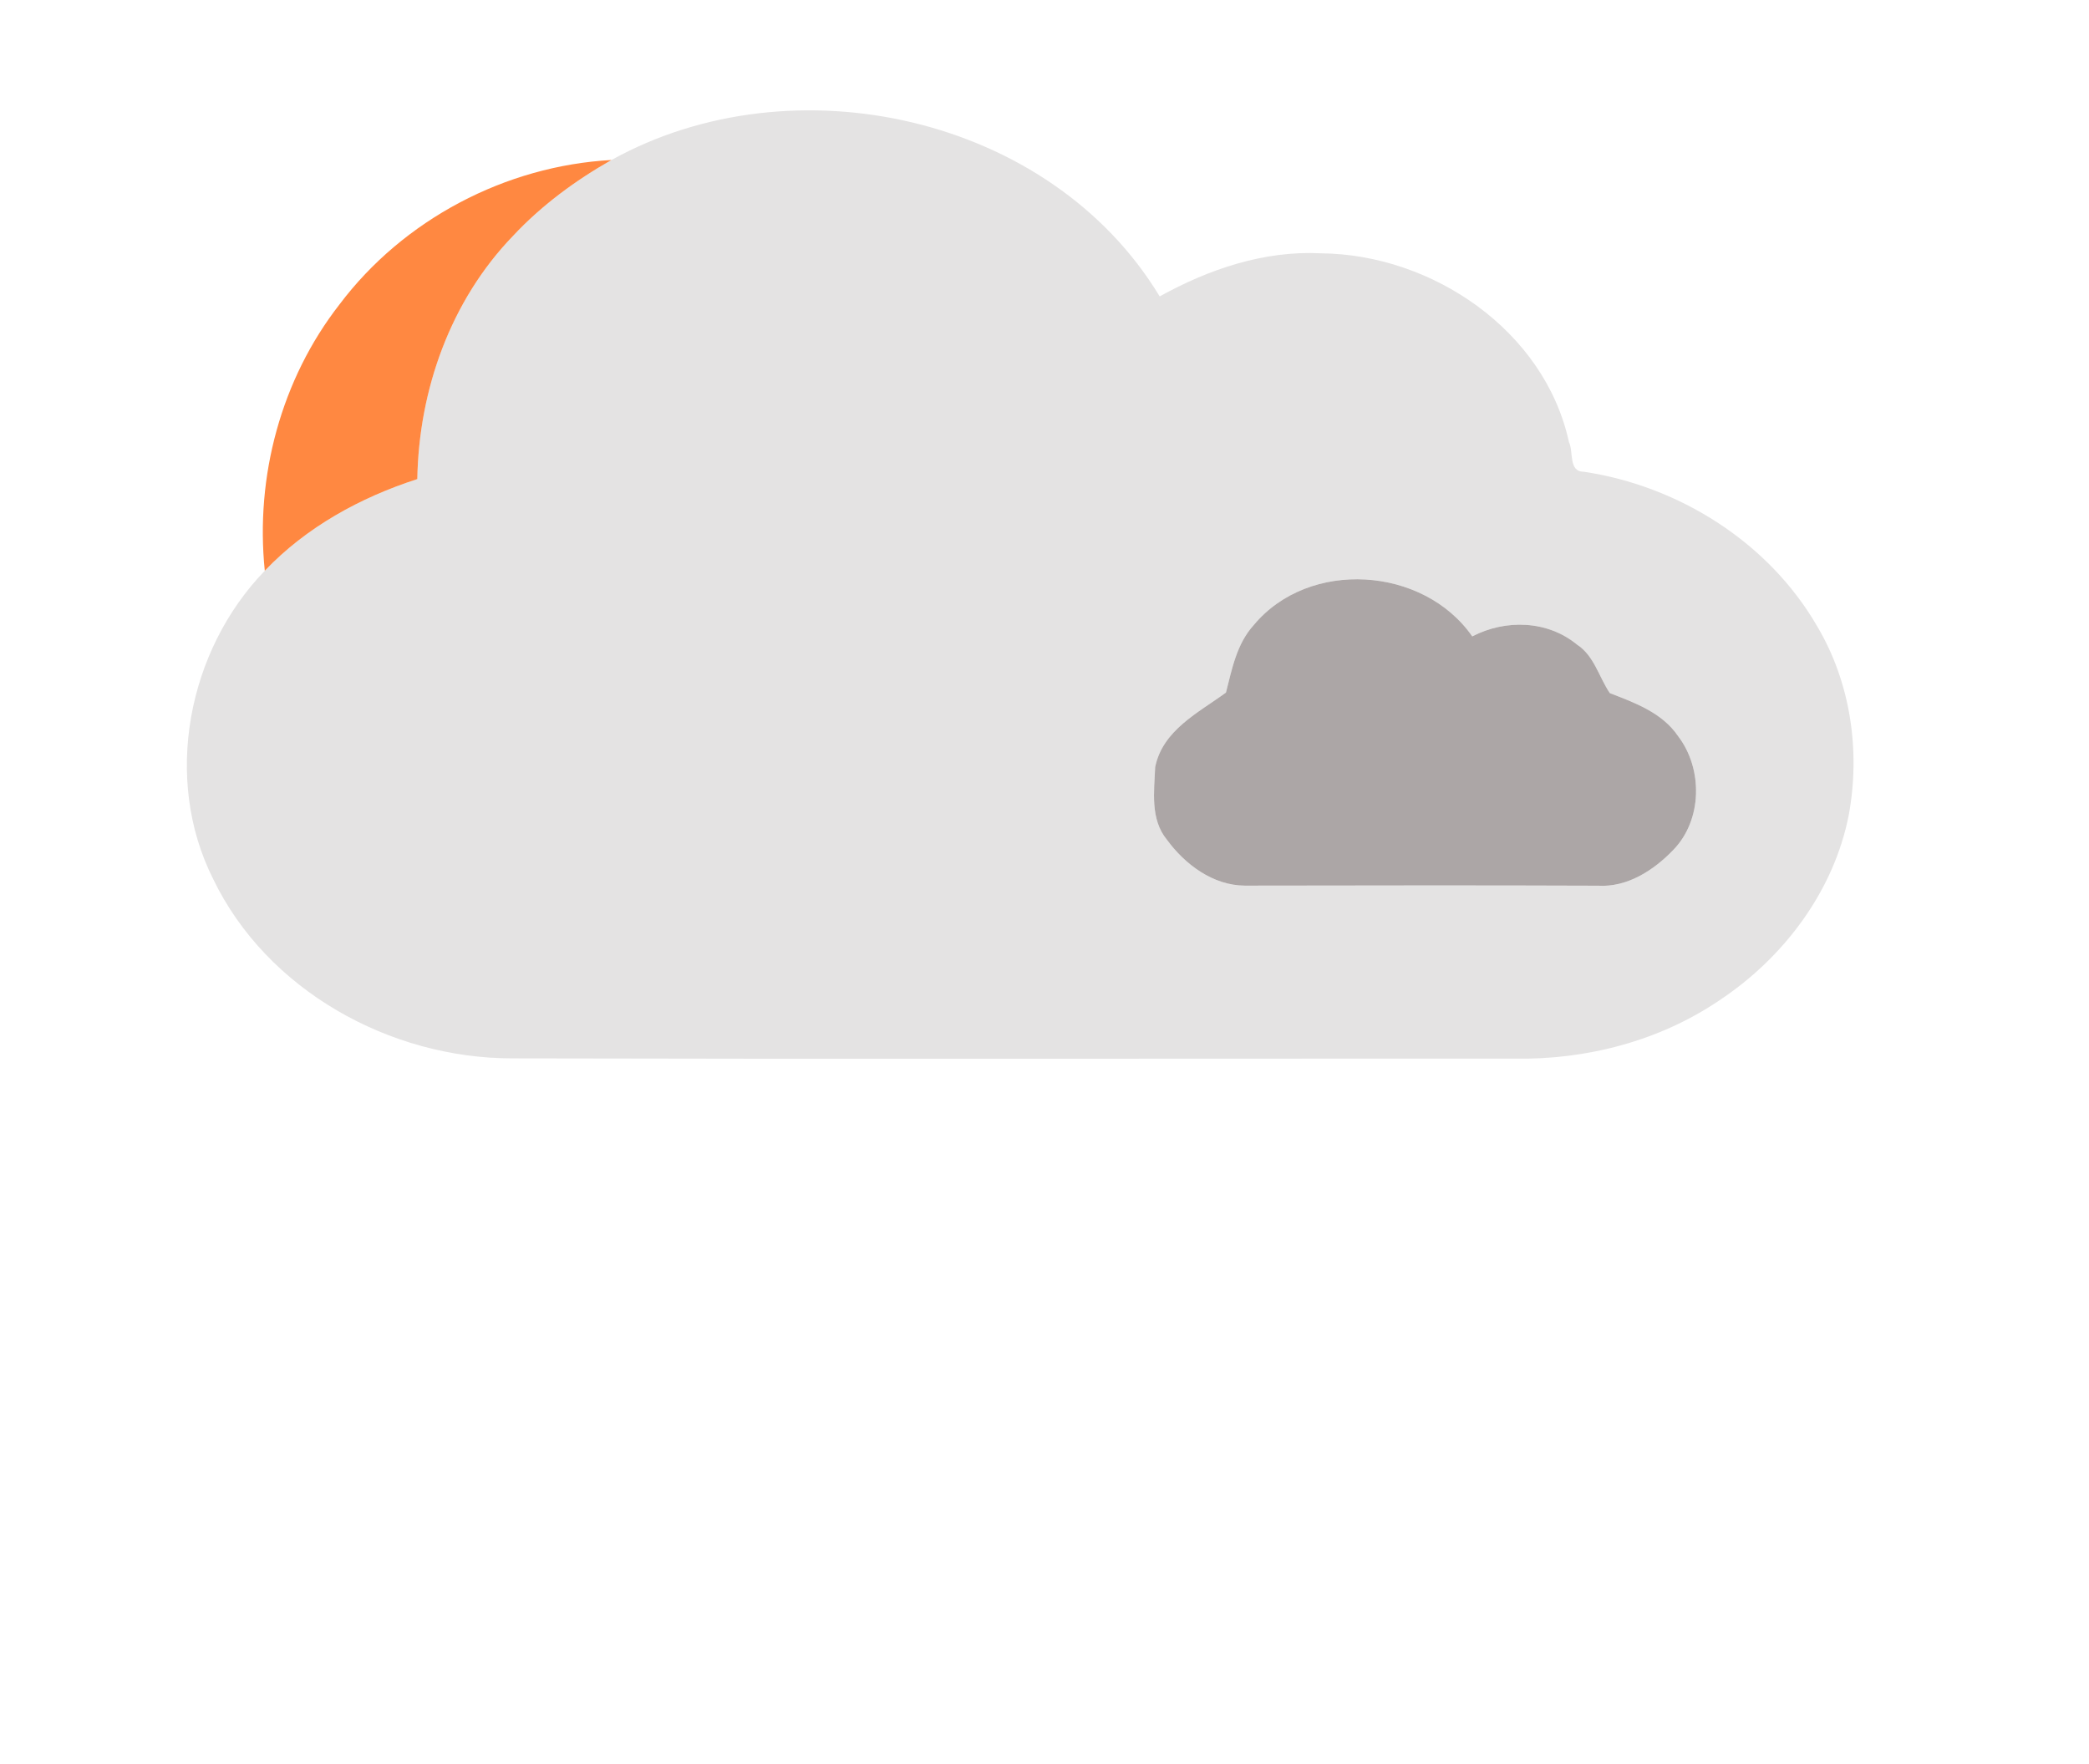
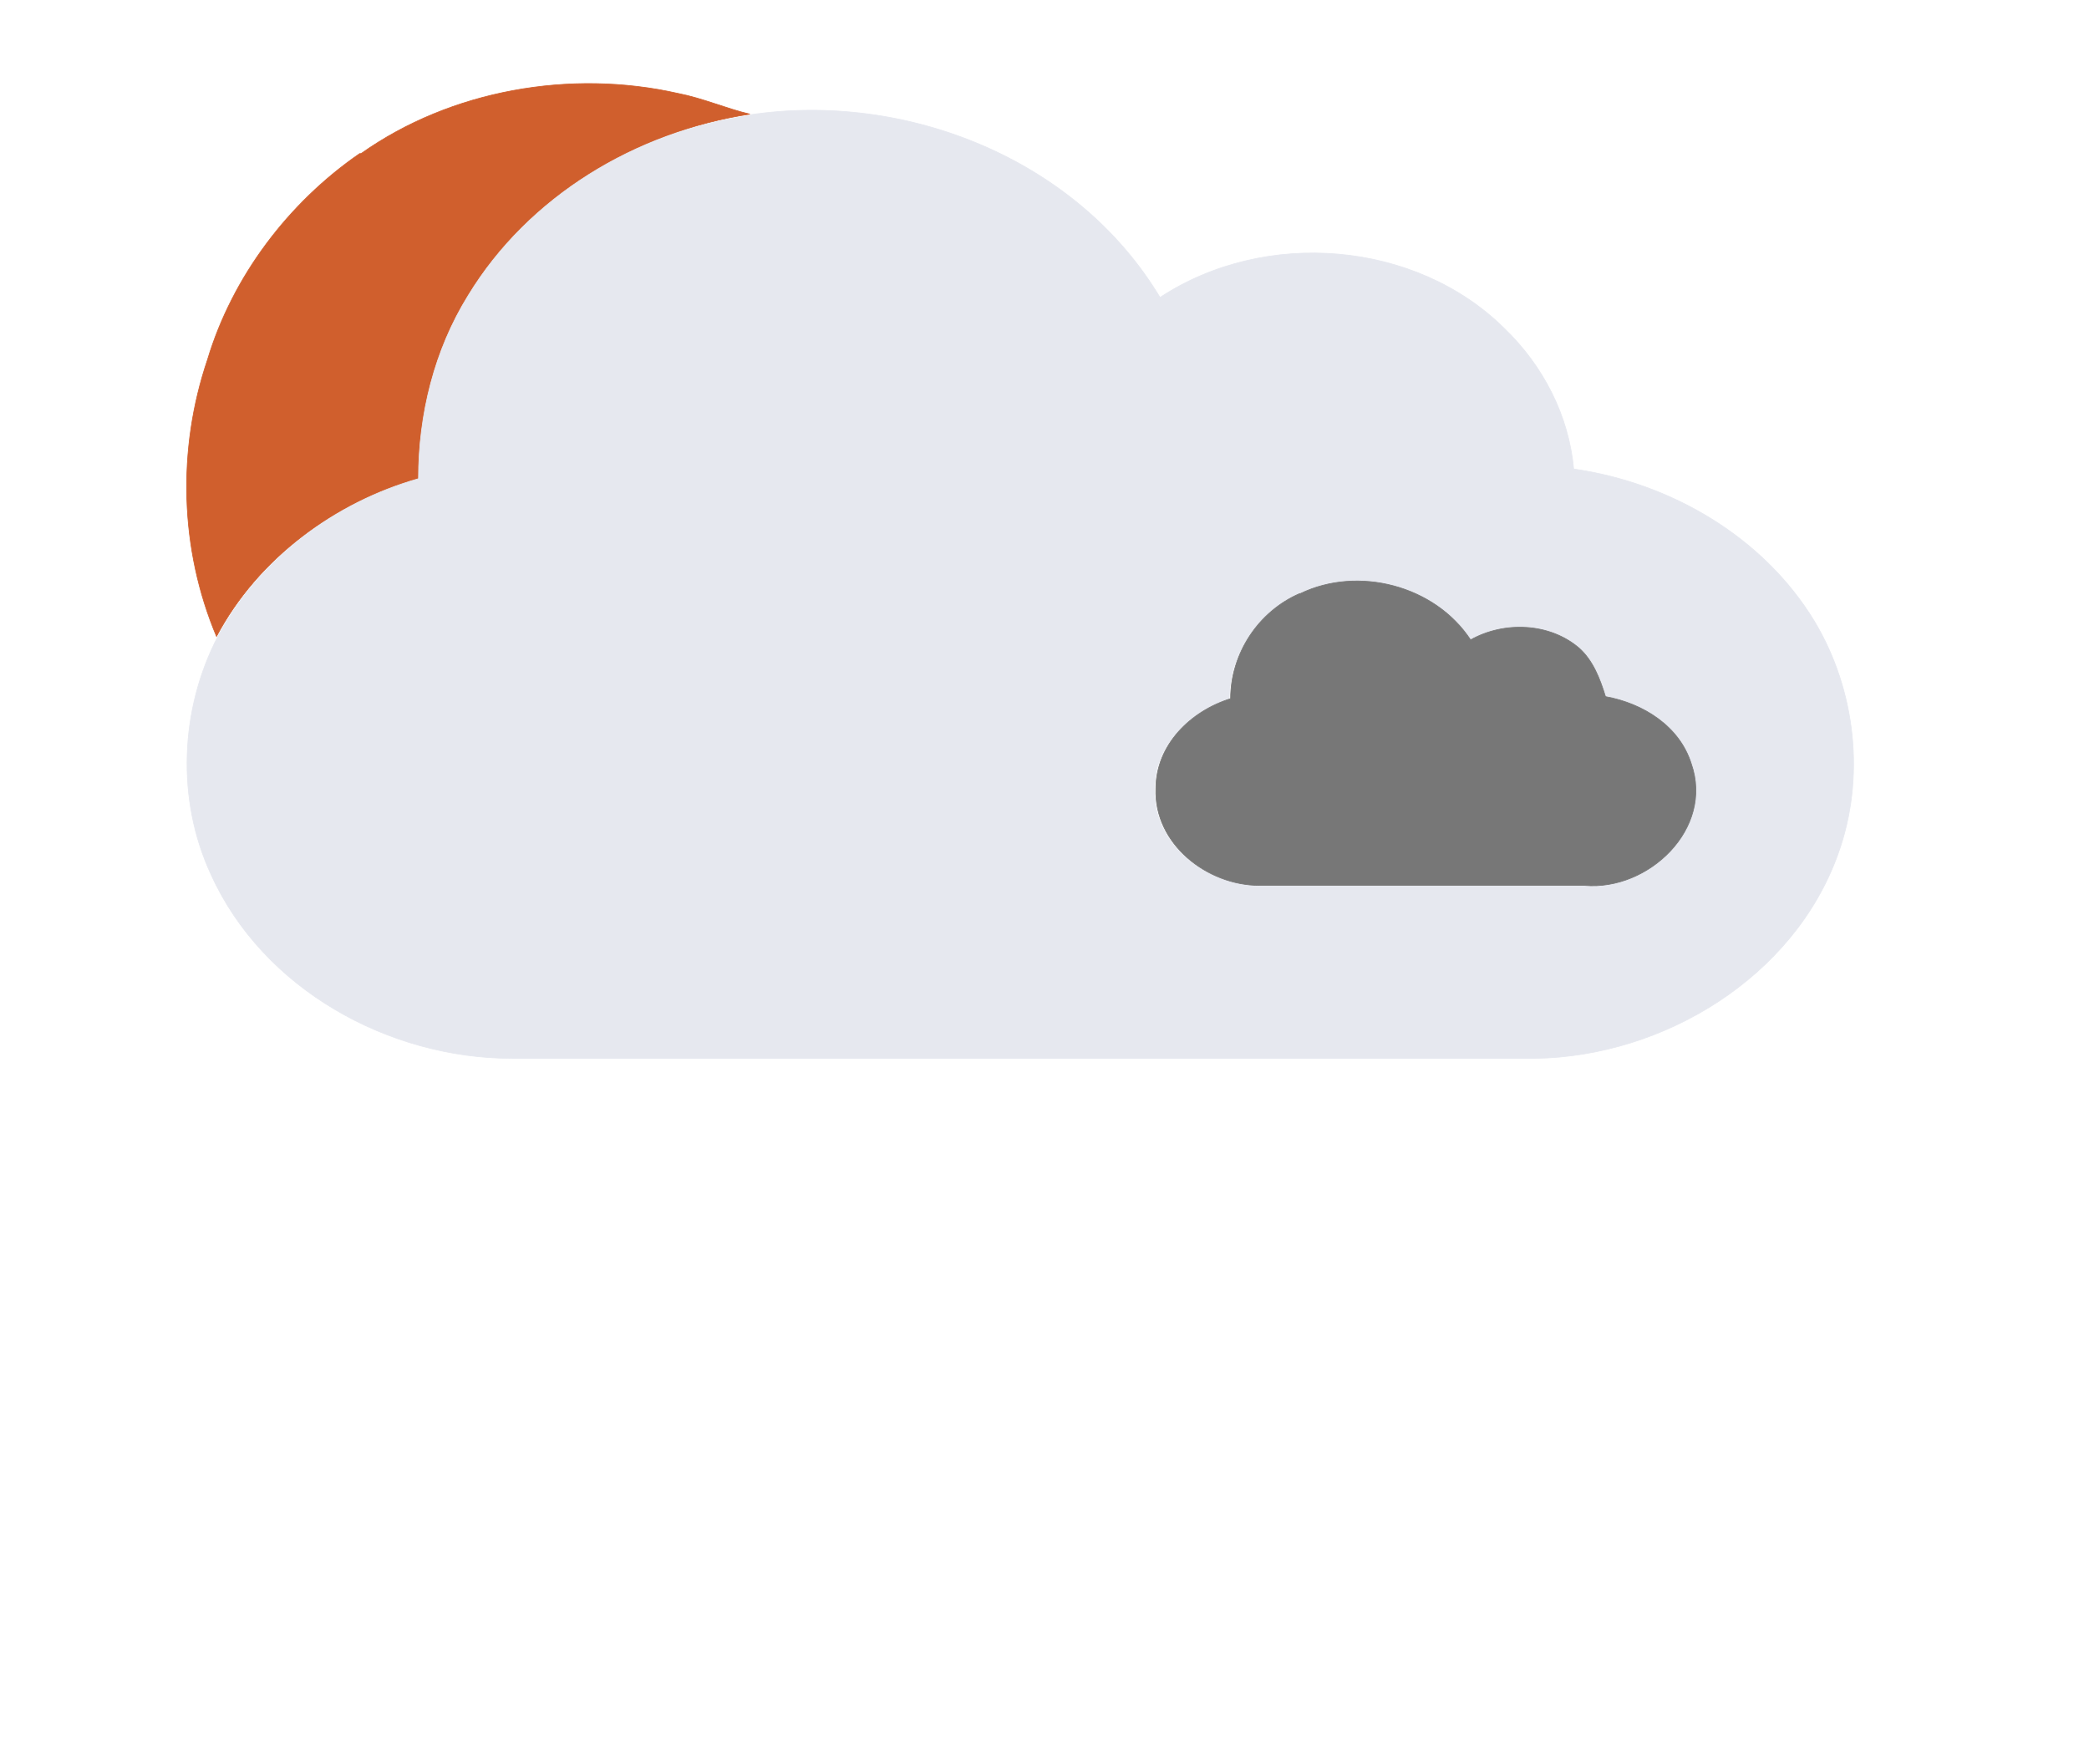
- <svg xmlns="http://www.w3.org/2000/svg" id="weather34 most cloudy 27" width="302pt" height="255pt" viewBox="0 0 302 255" version="1.1">
-   <g id="#e4e3e3ff">
-     <path fill="#e4e3e3" opacity="1.00" d=" M 88.40 23.13 C 114.67 8.54 151.86 16.72 167.65 42.85 C 174.77 38.91 182.74 36.20 190.98 36.62 C 207.04 36.77 223.30 47.77 226.82 63.91 C 227.50 65.25 226.72 68.19 228.93 68.19 C 242.70 70.24 255.68 78.39 262.70 90.53 C 267.55 98.68 268.98 108.60 267.26 117.87 C 265.09 128.88 257.83 138.48 248.57 144.61 C 239.91 150.48 229.37 153.22 218.95 153.04 C 170.64 153.02 122.32 153.12 74.01 153.00 C 56.39 153.00 38.57 143.17 30.81 127.06 C 23.52 112.56 27.12 94.05 38.28 82.51 C 44.27 76.21 52.10 71.91 60.33 69.26 C 60.55 56.36 65.14 43.45 74.17 34.10 C 78.28 29.70 83.18 26.09 88.40 23.13 M 181.26 90.35 C 178.77 93.08 178.11 96.71 177.23 100.12 C 173.27 103.02 168.08 105.54 167.00 110.89 C 166.85 114.40 166.27 118.43 168.68 121.37 C 171.30 124.96 175.36 128.01 179.96 128.03 C 196.98 128.01 214.01 127.97 231.03 128.04 C 235.25 128.30 239.09 125.80 241.90 122.87 C 246.12 118.54 246.21 111.13 242.59 106.41 C 240.31 103.04 236.36 101.60 232.73 100.20 C 231.14 97.86 230.48 94.81 227.98 93.18 C 223.71 89.67 217.65 89.50 212.84 92.00 C 205.77 81.84 189.22 80.78 181.26 90.35 Z" />
-   </g>
-   <g id="#ff8841ff">
-     <path fill="#ff8841" opacity="1.00" d=" M 49.08 44.01 C 58.31 31.74 73.08 23.97 88.40 23.13 C 83.18 26.09 78.28 29.70 74.17 34.10 C 65.14 43.45 60.55 56.36 60.33 69.26 C 52.10 71.91 44.27 76.21 38.28 82.51 C 36.88 68.90 40.64 54.83 49.08 44.01 Z" />
-   </g>
-   <g id="#aca6a6ff">
-     <path fill="#aca6a6" opacity="1.00" d=" M 181.26 90.35 C 189.22 80.78 205.77 81.84 212.84 92.00 C 217.65 89.50 223.71 89.67 227.98 93.18 C 230.48 94.81 231.14 97.86 232.73 100.20 C 236.36 101.60 240.31 103.04 242.59 106.41 C 246.21 111.13 246.12 118.54 241.90 122.87 C 239.09 125.80 235.25 128.30 231.03 128.04 C 214.01 127.97 196.98 128.01 179.96 128.03 C 175.36 128.01 171.30 124.96 168.68 121.37 C 166.27 118.43 166.85 114.40 167.00 110.89 C 168.08 105.54 173.27 103.02 177.23 100.12 C 178.11 96.71 178.77 93.08 181.26 90.35 Z" />
-   </g>
+ <svg xmlns="http://www.w3.org/2000/svg" id="weather34 mostly cloudy 27" width="302pt" height="340" viewBox="0 0 302 255">
+   <path fill="#d05f2d" stroke="#d05f2d" stroke-width=".1" d="M52.2 22.2C65.2 13 82.5 10 98 13.5c3.6.7 7 2.2 10.4 3-16.4 2.5-32 12-40.7 26.2-5 8-7.2 17.2-7 26.5C48.3 72.6 37.3 80.7 31.3 92 26 79.4 25.6 65 30 52 33.6 40 41.7 29.3 52 22.2z" />
+   <path fill="#e6e8ef" stroke="#e6e8ef" stroke-width=".1" d="M108.4 16.6C131 13.2 155.7 23 167.7 43c15.2-10 37-8.2 49.8 4.5 5.6 5.4 9.3 12.6 10 20.3 14 2 27.4 9.8 34.8 22 6 10 7.4 22.7 3.4 33.7-6.4 17.8-25.2 29.2-43.7 29.5H74c-17.8 0-36-10-43.5-26.6-5-10.8-4.5-23.8 1-34.4 6-11.3 17-19.4 29-22.8 0-9.3 2.3-18.6 7.2-26.5 8.7-14.3 24.3-23.7 40.7-26m79.5 69c-6 2.7-10.2 8.8-10.2 15.3-5.7 1.8-10.8 6.7-10.8 13-.3 8 7.4 14 15 14h47c9.2.8 18.7-8.2 15.4-17.6-1.7-5.4-7-8.8-12.3-9.8-.7-2.5-1.6-5-3.8-7-4.2-3.6-10.8-3.8-15.6-1-5.2-8-16.3-10.8-24.7-6.8z" />
+   <path fill="#777" stroke="#777" stroke-width=".1" d="M188 85.8c8.3-4 19.4-1.2 24.6 6.7 4.8-2.7 11.4-2.5 15.7 1.2 2 1.8 3 4.4 3.8 7 5.5 1 10.7 4.3 12.4 9.7 3.3 9.4-6.2 18.4-15.4 17.6h-47c-7.6 0-15.3-6-15-14 0-6.3 5-11.2 10.8-13 0-6.5 4-12.6 10-15.2z" />
</svg>
